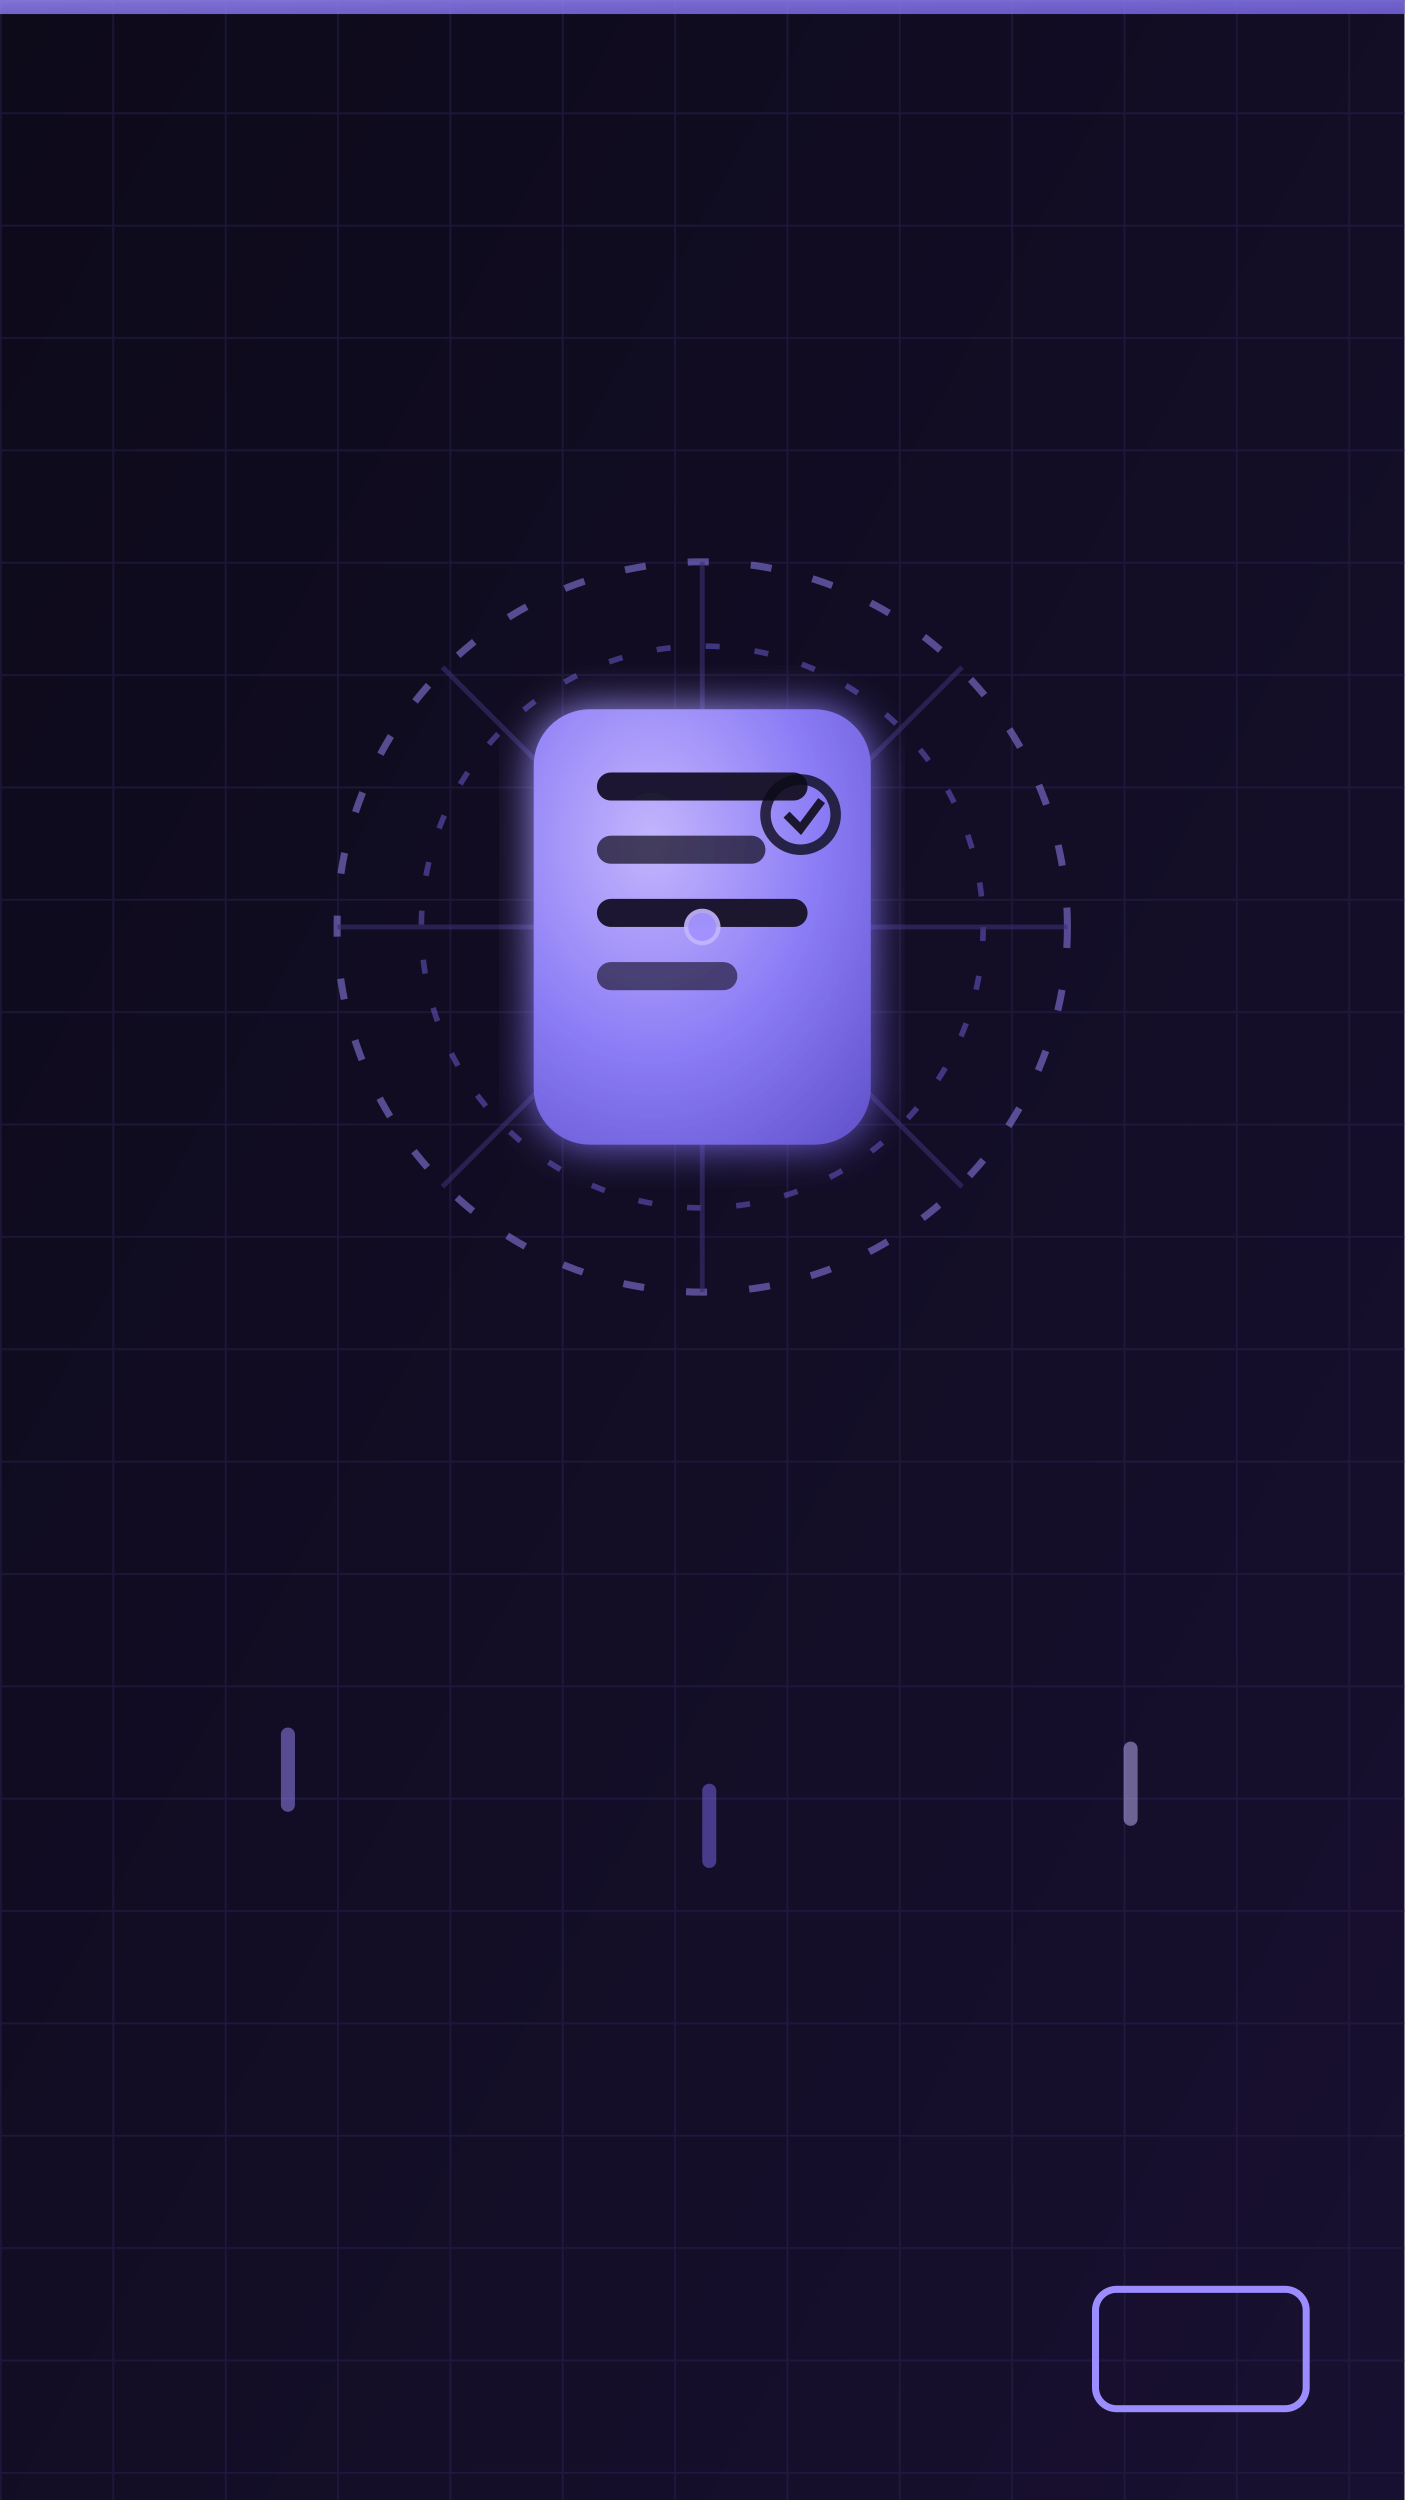
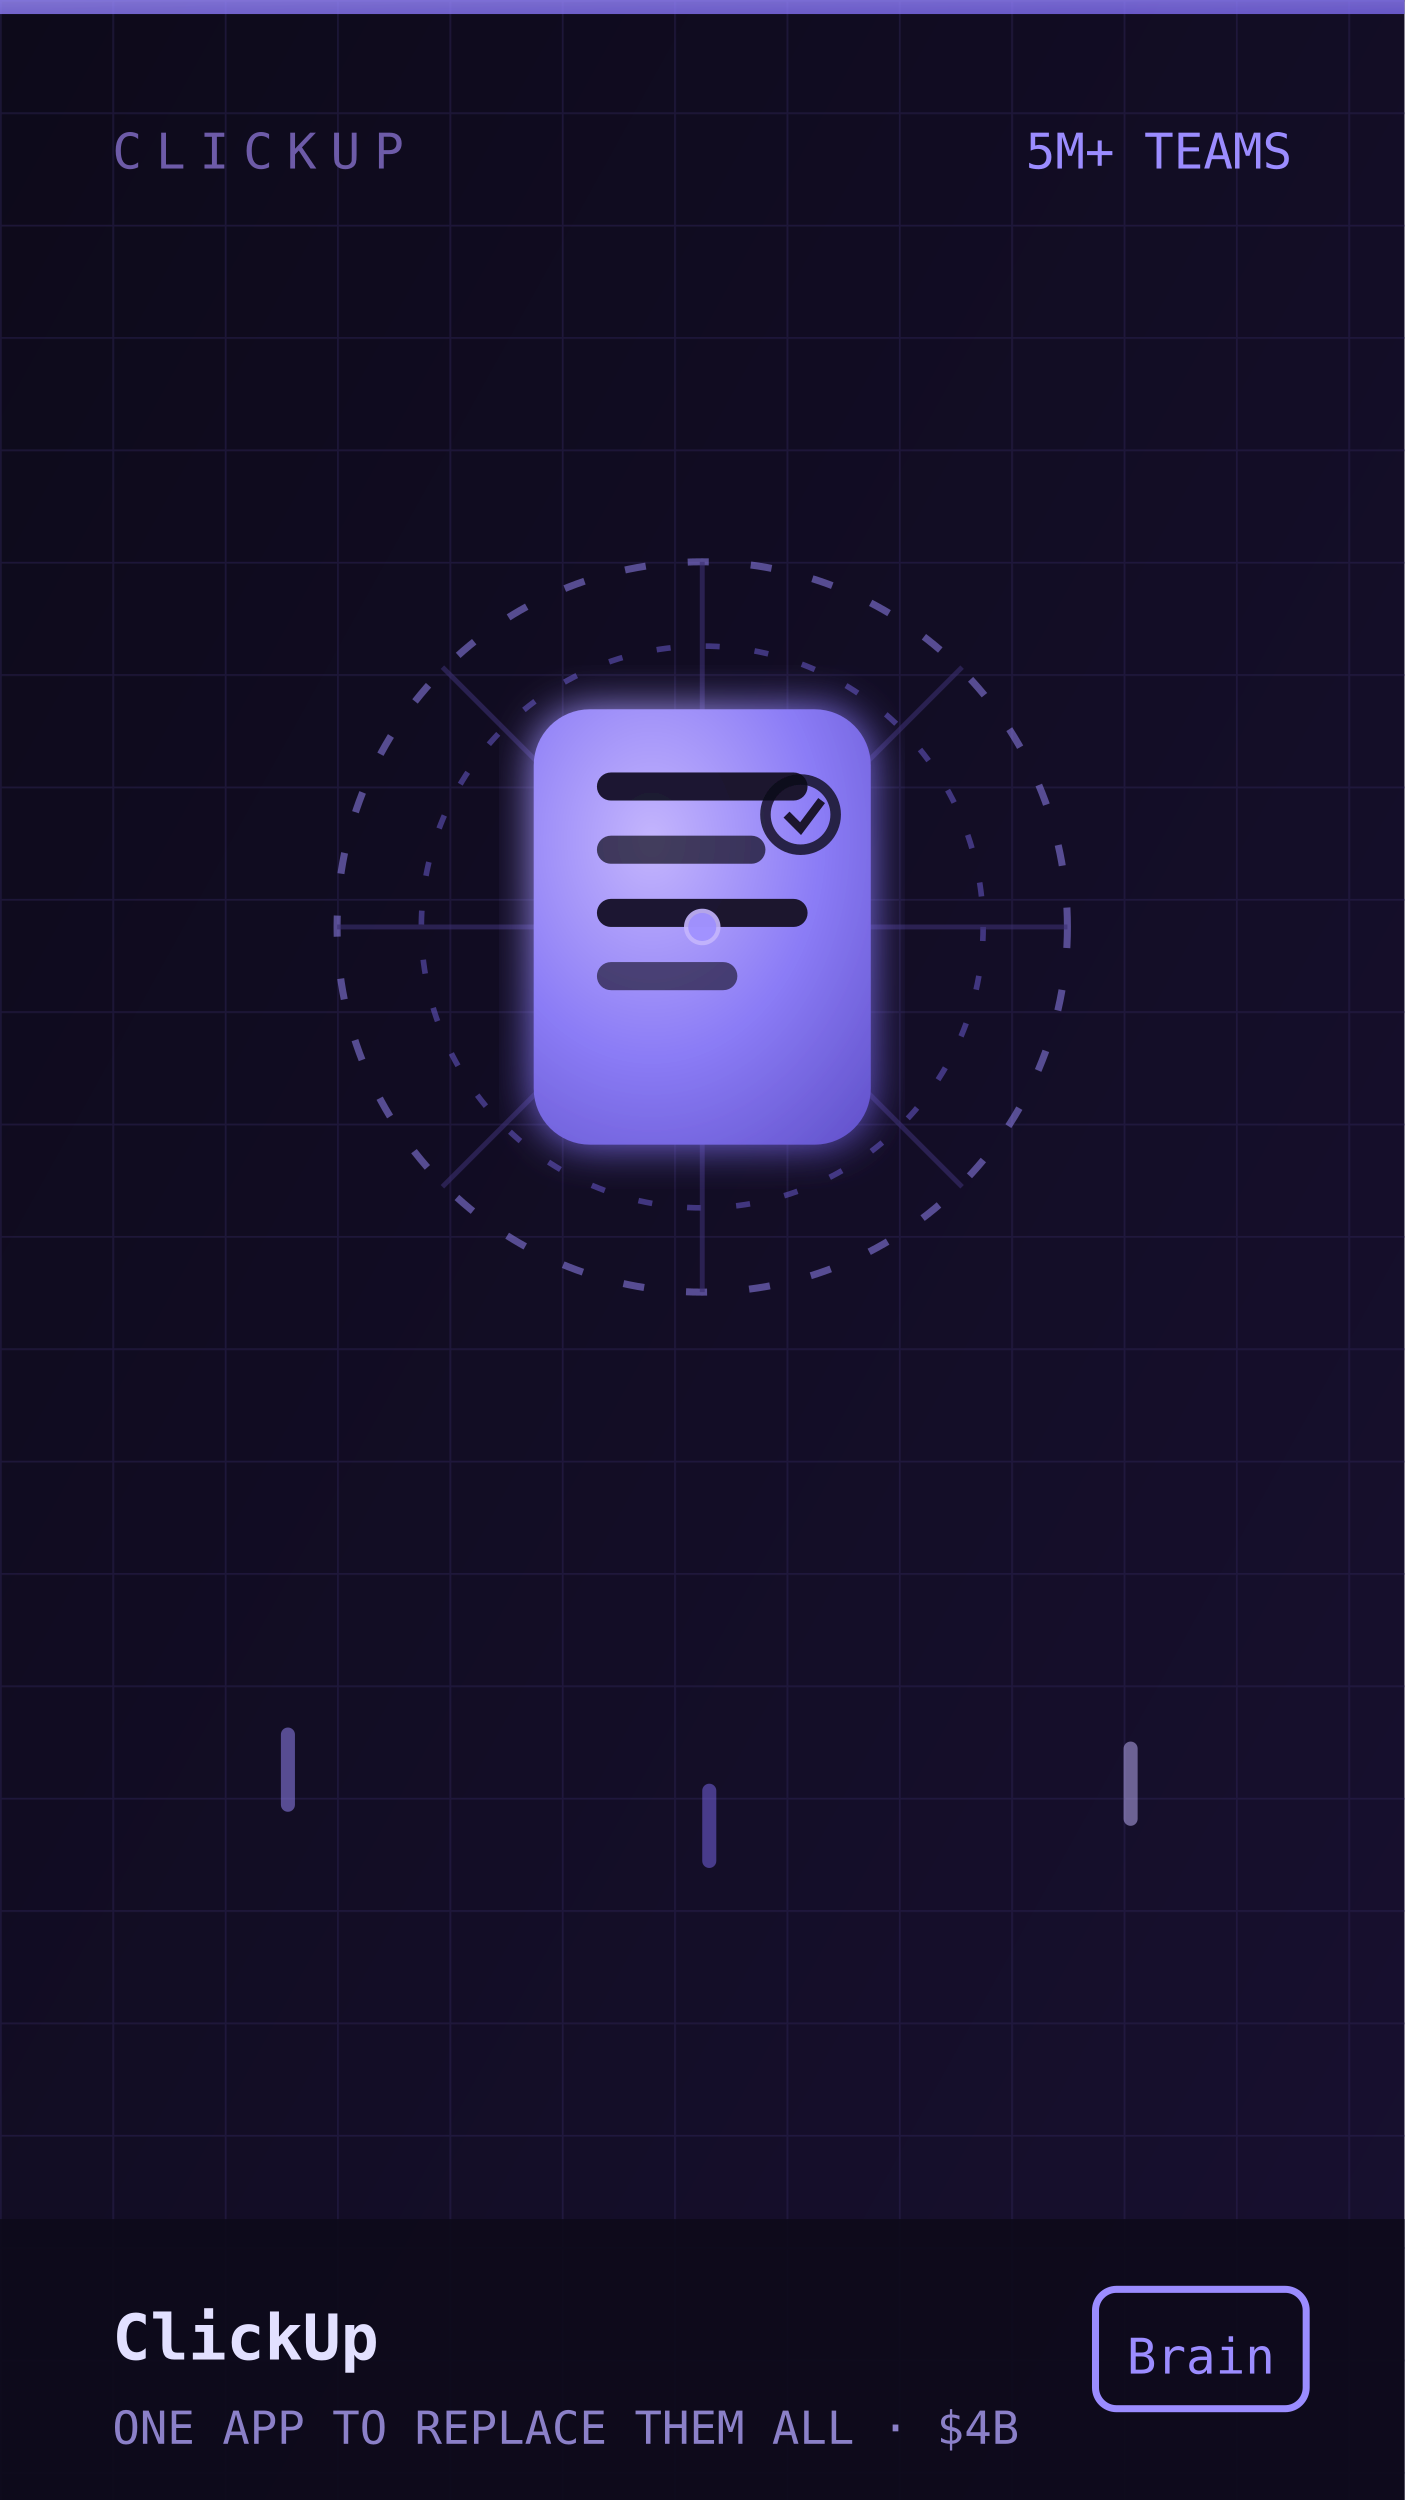
<svg xmlns="http://www.w3.org/2000/svg" width="200" height="356" viewBox="0 0 200 356">
  <defs>
    <linearGradient id="bg" x1="0" y1="0" x2="1" y2="1">
      <stop offset="0" stop-color="#0D0A1A" />
      <stop offset="1" stop-color="#181030" />
    </linearGradient>
    <linearGradient id="accentGrad" x1="0" y1="0" x2="1" y2="1">
      <stop offset="0" stop-color="#9B8CFF" />
      <stop offset="1" stop-color="#7B68EE" />
    </linearGradient>
    <radialGradient id="coreGrad" cx="0.35" cy="0.3" r="1">
      <stop offset="0" stop-color="#C4B5FD" />
      <stop offset="0.5" stop-color="#8B7CF6" />
      <stop offset="1" stop-color="#5B4BC4" />
    </radialGradient>
    <filter id="glow">
      <feGaussianBlur stdDeviation="3" result="b" />
      <feMerge>
        <feMergeNode in="b" />
        <feMergeNode in="SourceGraphic" />
      </feMerge>
    </filter>
    <pattern id="grid" width="16" height="16" patternUnits="userSpaceOnUse">
      <path d="M16 0H0V16" fill="none" stroke="#2A2150" stroke-width="0.5" />
    </pattern>
  </defs>
  <rect width="200" height="356" fill="url(#bg)" />
  <rect width="200" height="356" fill="url(#grid)" opacity="0.5" />
  <rect x="0" y="0" width="200" height="2" fill="url(#accentGrad)" opacity="0.8" />
+   <text x="16" y="24" font-family="monospace" font-size="7" fill="#6D5BA8" letter-spacing="2">CLICKUP</text>
+   <text x="184" y="24" font-family="monospace" font-size="7" fill="#9B8CFF" text-anchor="end">5M+ TEAMS</text>
  <g transform="translate(100,132)">
    <g>
      <circle r="52" fill="none" stroke="#9B8CFF" stroke-width="1" stroke-dasharray="3 6" opacity="0.5">
        <animateTransform attributeName="transform" type="rotate" from="0 0 0" to="360 0 0" dur="18s" repeatCount="indefinite" />
      </circle>
    </g>
    <g>
      <circle r="40" fill="none" stroke="#7B68EE" stroke-width="0.8" stroke-dasharray="2 5" opacity="0.45">
        <animateTransform attributeName="transform" type="rotate" from="360 0 0" to="0 0 0" dur="24s" repeatCount="indefinite" />
      </circle>
    </g>
    <g stroke="#3A2E70" stroke-width="0.7" opacity="0.6">
      <line x1="0" y1="-52" x2="0" y2="52" />
      <line x1="-52" y1="0" x2="52" y2="0" />
      <line x1="-37" y1="-37" x2="37" y2="37" />
      <line x1="37" y1="-37" x2="-37" y2="37" />
    </g>
    <g filter="url(#glow)">
      <g>
        <rect x="-11" y="-13" width="22" height="26" rx="3" fill="#2A2150" stroke="#9B8CFF" stroke-width="0.8" />
        <rect x="-7" y="-8" width="14" height="3" rx="1.5" fill="#9B8CFF" opacity="0.7" />
        <rect x="-7" y="-2" width="10" height="3" rx="1.5" fill="#9B8CFF" opacity="0.4" />
        <rect x="-7" y="4" width="12" height="3" rx="1.5" fill="#9B8CFF" opacity="0.55" />
        <animateTransform attributeName="transform" type="rotate" from="0 0 0" to="360 0 0" dur="14s" repeatCount="indefinite" additive="sum" />
        <animateMotion dur="14s" repeatCount="indefinite" path="M0,-52 A52,52 0 1,1 -0.01,-52 Z" />
      </g>
      <g>
        <rect x="-11" y="-13" width="22" height="26" rx="3" fill="#2A2150" stroke="#7B68EE" stroke-width="0.8" />
        <rect x="-7" y="-8" width="14" height="3" rx="1.5" fill="#7B68EE" opacity="0.7" />
        <rect x="-7" y="-2" width="10" height="3" rx="1.5" fill="#7B68EE" opacity="0.4" />
        <rect x="-7" y="4" width="12" height="3" rx="1.5" fill="#7B68EE" opacity="0.55" />
        <animateTransform attributeName="transform" type="rotate" from="120 0 0" to="480 0 0" dur="18s" repeatCount="indefinite" additive="sum" />
        <animateMotion dur="18s" repeatCount="indefinite" path="M0,-52 A52,52 0 1,1 -0.01,-52 Z" begin="4.7s" />
      </g>
      <g>
        <rect x="-11" y="-13" width="22" height="26" rx="3" fill="#2A2150" stroke="#C4B5FD" stroke-width="0.8" />
        <rect x="-7" y="-8" width="14" height="3" rx="1.5" fill="#C4B5FD" opacity="0.7" />
        <rect x="-7" y="-2" width="10" height="3" rx="1.5" fill="#C4B5FD" opacity="0.4" />
        <rect x="-7" y="4" width="12" height="3" rx="1.5" fill="#C4B5FD" opacity="0.55" />
        <animateTransform attributeName="transform" type="rotate" from="240 0 0" to="600 0 0" dur="16s" repeatCount="indefinite" additive="sum" />
        <animateMotion dur="16s" repeatCount="indefinite" path="M0,-52 A52,52 0 1,1 -0.01,-52 Z" begin="9.3s" />
      </g>
    </g>
    <g filter="url(#glow)">
      <rect x="-24" y="-31" width="48" height="62" rx="8" fill="url(#coreGrad)">
        <animate attributeName="y" values="-31;-34;-31" dur="3s" repeatCount="indefinite" />
      </rect>
      <rect x="-15" y="-22" width="30" height="4" rx="2" fill="#0D0A1A" opacity="0.9" />
      <rect x="-15" y="-13" width="24" height="4" rx="2" fill="#0D0A1A" opacity="0.7" />
      <rect x="-15" y="-4" width="30" height="4" rx="2" fill="#0D0A1A" opacity="0.9" />
      <rect x="-15" y="5" width="20" height="4" rx="2" fill="#0D0A1A" opacity="0.6" />
      <circle cx="14" cy="-16" r="5" fill="none" stroke="#0D0A1A" stroke-width="1.5" opacity="0.8" />
      <path d="M12 -16 L14 -14 L17 -18" stroke="#0D0A1A" stroke-width="1.2" fill="none" opacity="0.9" />
    </g>
    <g>
      <circle r="2.6" fill="#C4B5FD" opacity="0.9">
        <animateMotion dur="7s" repeatCount="indefinite" path="M0,-40 A40,40 0 1,1 -0.01,-40 Z" />
      </circle>
    </g>
    <g>
      <circle r="2" fill="#9B8CFF" opacity="0.85">
        <animateMotion dur="10s" repeatCount="indefinite" path="M0,-40 A40,40 0 1,0 -0.01,-40 Z" begin="3.5s" />
      </circle>
    </g>
  </g>
  <g opacity="0.5">
    <rect x="40" y="246" width="2" height="12" rx="1" fill="#9B8CFF">
      <animate attributeName="y" from="246" to="200" dur="2.6s" repeatCount="indefinite" />
      <animate attributeName="opacity" from="0.8" to="0" dur="2.6s" repeatCount="indefinite" />
    </rect>
    <rect x="100" y="254" width="2" height="12" rx="1" fill="#7B68EE">
      <animate attributeName="y" from="254" to="200" dur="3s" repeatCount="indefinite" begin="0.6s" />
      <animate attributeName="opacity" from="0.8" to="0" dur="3s" repeatCount="indefinite" begin="0.6s" />
    </rect>
    <rect x="160" y="248" width="2" height="12" rx="1" fill="#C4B5FD">
      <animate attributeName="y" from="248" to="200" dur="2.8s" repeatCount="indefinite" begin="1.2s" />
      <animate attributeName="opacity" from="0.8" to="0" dur="2.8s" repeatCount="indefinite" begin="1.2s" />
    </rect>
  </g>
+   <rect x="0" y="316" width="200" height="40" fill="#0D0A1A" opacity="0.92" />
+   <text x="16" y="336" font-family="monospace" font-size="9" fill="#E2E0FF" font-weight="bold">ClickUp</text>
+   <text x="16" y="348" font-family="monospace" font-size="6.5" fill="#8B80C8">ONE APP TO REPLACE THEM ALL · $4B</text>
  <rect x="156" y="326" width="30" height="17" rx="3" fill="none" stroke="#9B8CFF" stroke-width="1" />
+   <text x="171" y="338" font-family="monospace" font-size="7" fill="#9B8CFF" text-anchor="middle">Brain</text>
</svg>
